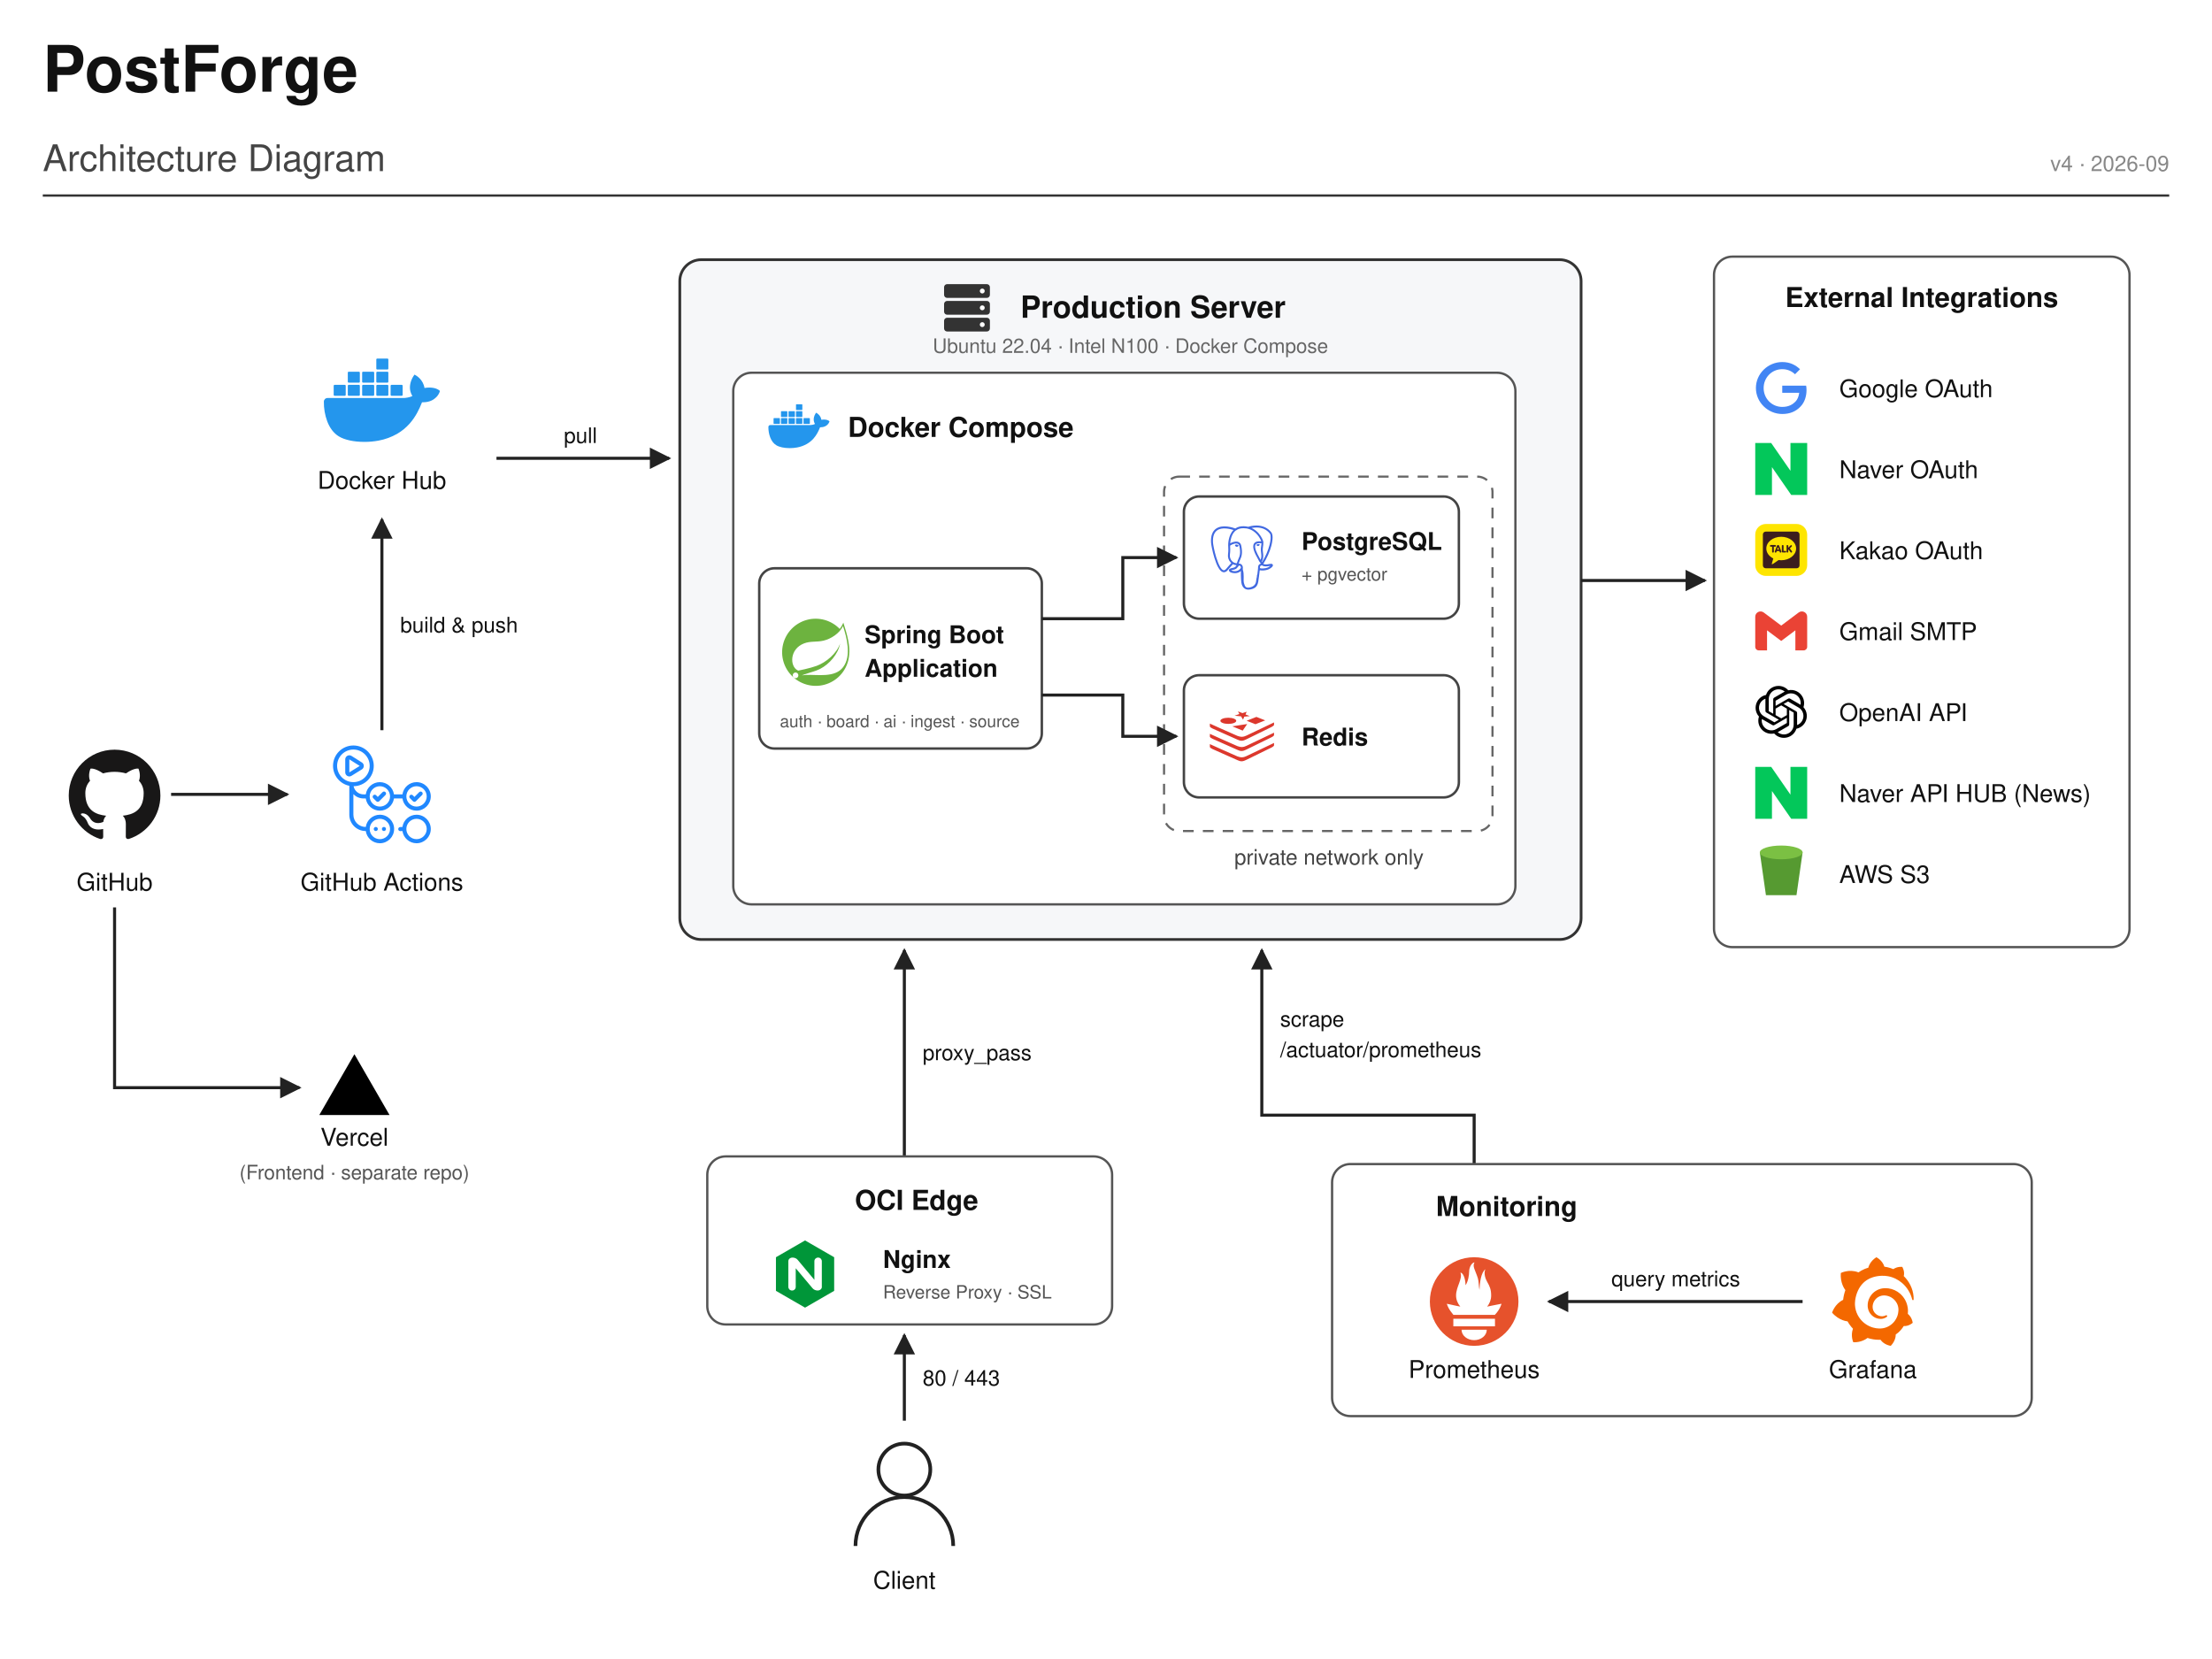
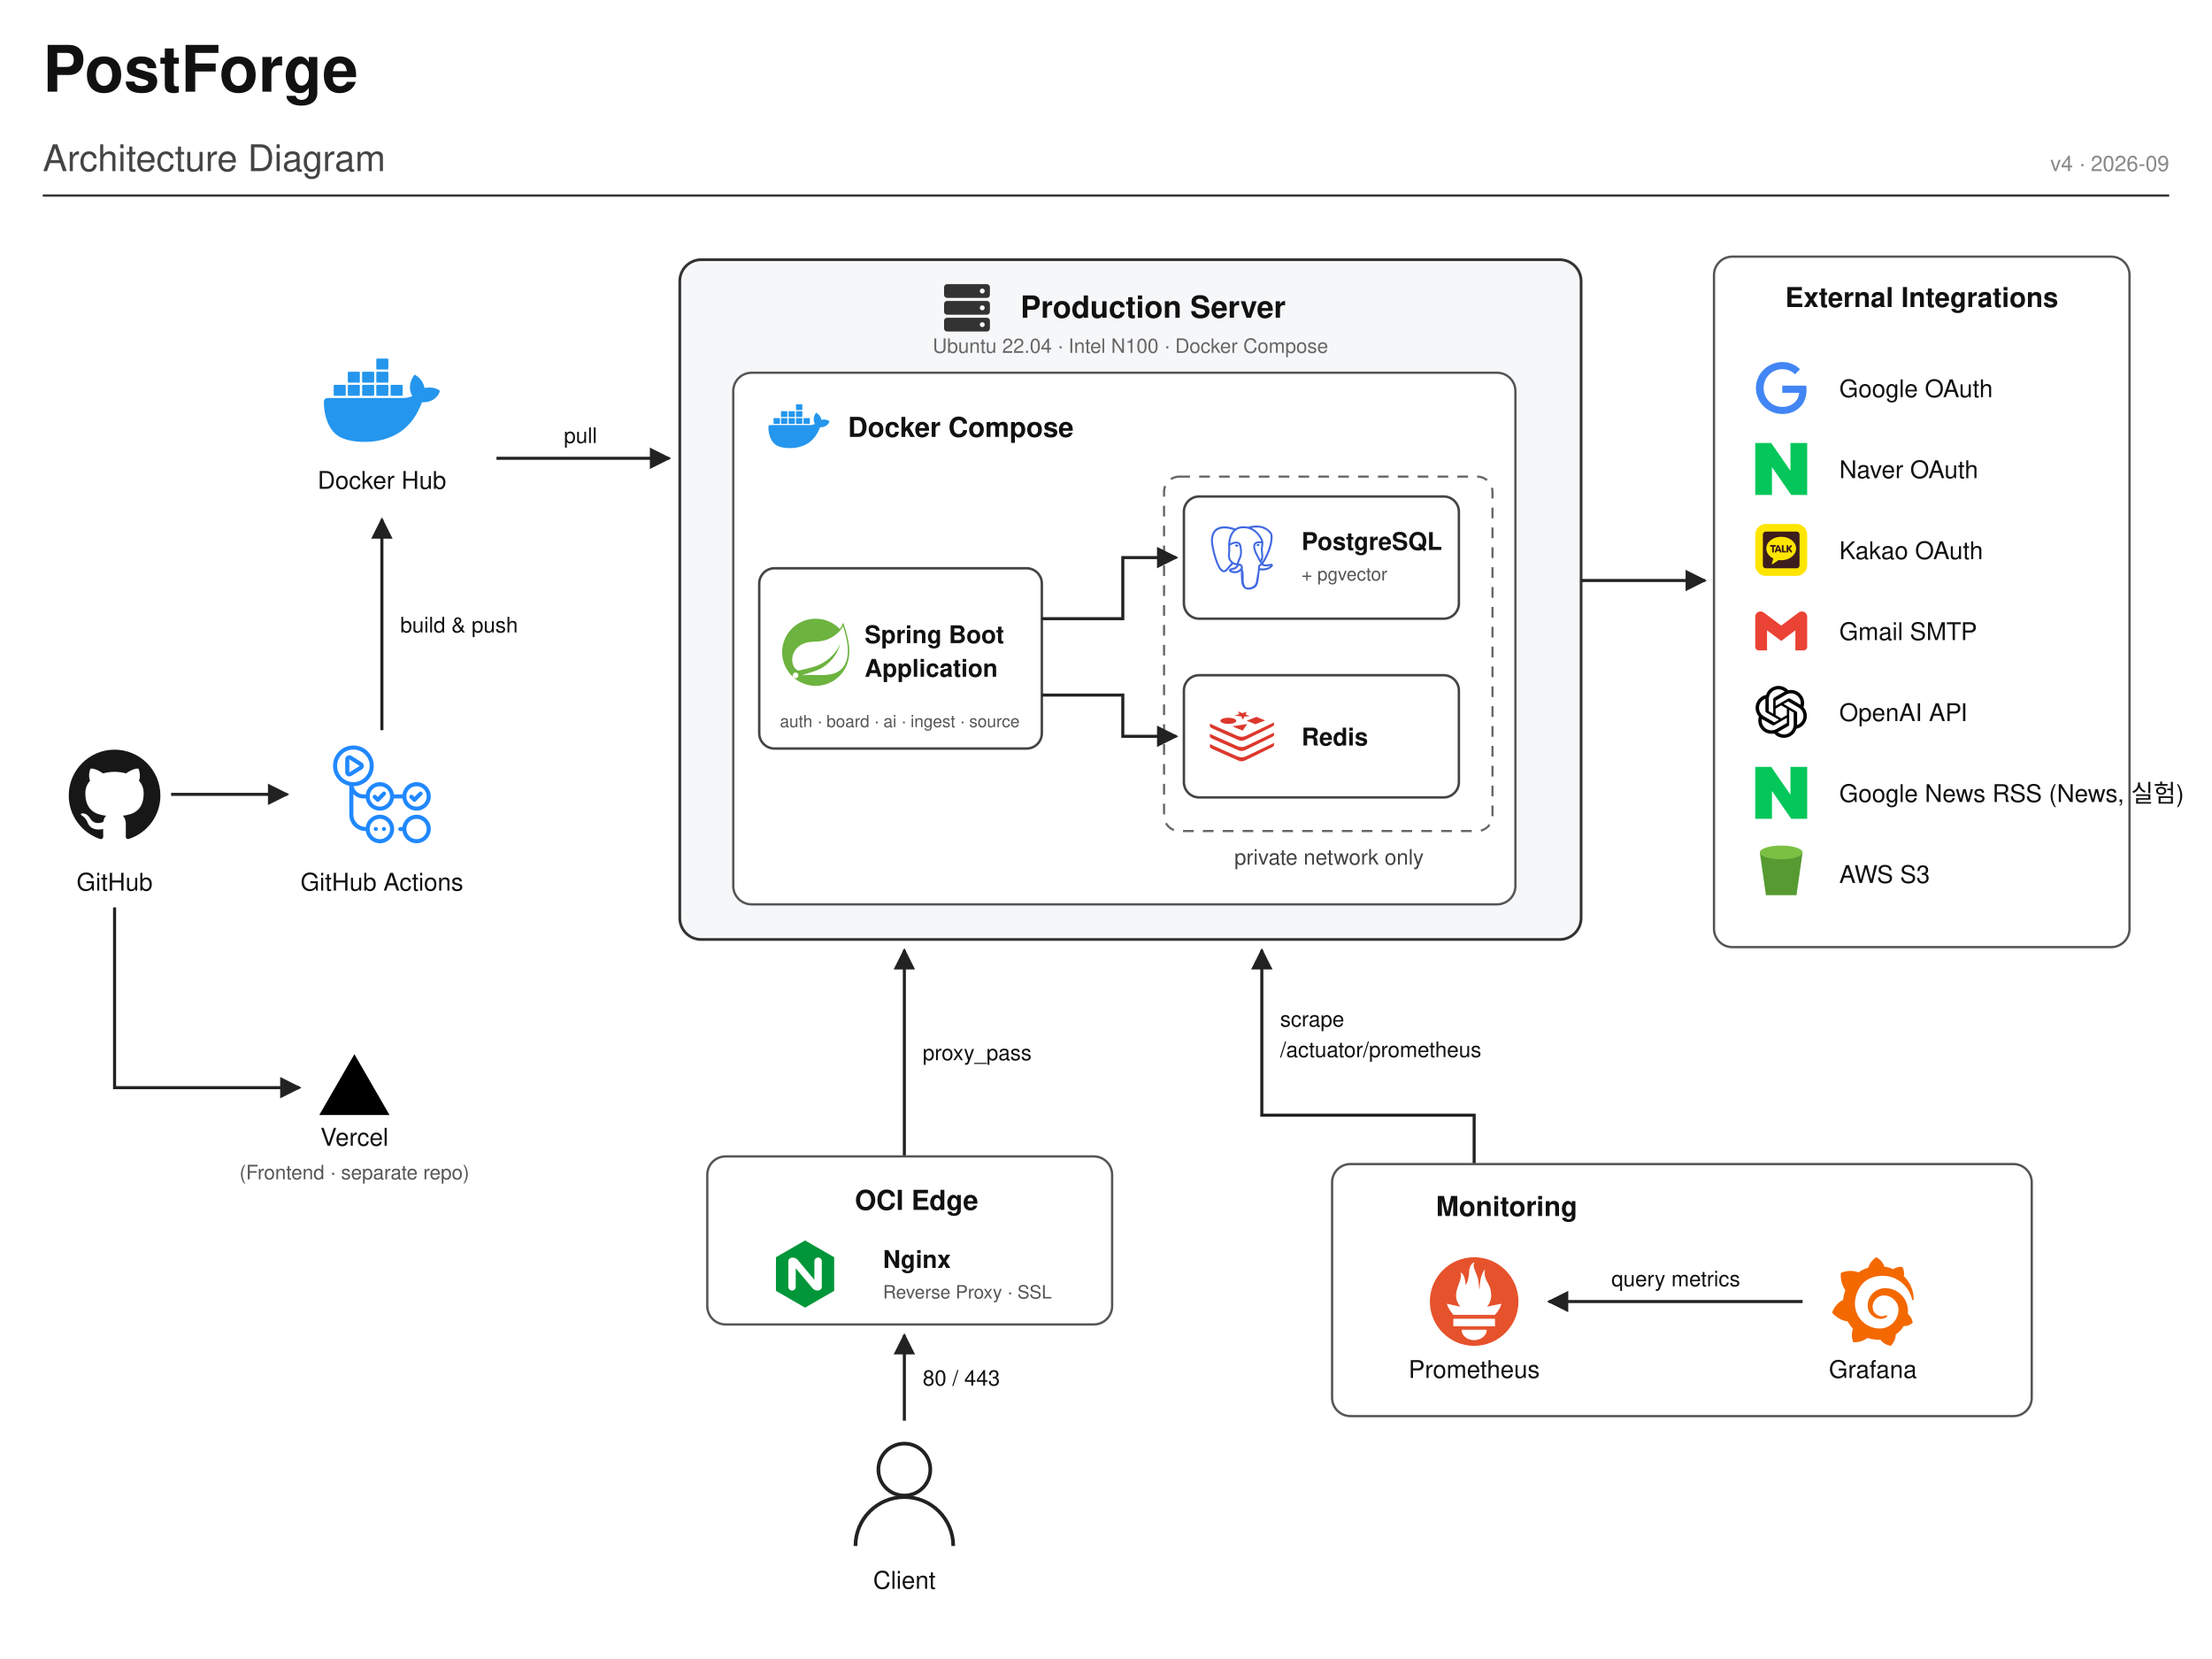
<svg xmlns="http://www.w3.org/2000/svg" xmlns:xlink="http://www.w3.org/1999/xlink" width="1448" height="1086" viewBox="0 0 1448 1086">
  <defs>
    <symbol id="i-docker" viewBox="0 0 24 24">
      <path d="M13.983 11.078h2.119a.186.186 0 00.186-.185V9.006a.186.186 0 00-.186-.186h-2.119a.185.185 0 00-.185.185v1.888c0 .102.083.185.185.185m-2.954-5.43h2.118a.186.186 0 00.186-.186V3.574a.186.186 0 00-.186-.185h-2.118a.185.185 0 00-.185.185v1.888c0 .102.082.185.185.185m0 2.716h2.118a.187.187 0 00.186-.186V6.29a.186.186 0 00-.186-.185h-2.118a.185.185 0 00-.185.185v1.887c0 .102.082.185.185.186m-2.93 0h2.12a.186.186 0 00.184-.186V6.29a.185.185 0 00-.185-.185H8.1a.185.185 0 00-.185.185v1.887c0 .102.083.185.185.186m-2.964 0h2.119a.186.186 0 00.185-.186V6.29a.185.185 0 00-.185-.185H5.136a.186.186 0 00-.186.185v1.887c0 .102.084.185.186.186m5.893 2.715h2.118a.186.186 0 00.186-.185V9.006a.186.186 0 00-.186-.186h-2.118a.185.185 0 00-.185.185v1.888c0 .102.082.185.185.185m-2.93 0h2.12a.185.185 0 00.184-.185V9.006a.185.185 0 00-.184-.186h-2.12a.185.185 0 00-.184.185v1.888c0 .102.083.185.185.185m-2.964 0h2.119a.185.185 0 00.185-.185V9.006a.185.185 0 00-.184-.186h-2.12a.186.186 0 00-.186.186v1.887c0 .102.084.185.186.185m-2.92 0h2.12a.185.185 0 00.184-.185V9.006a.185.185 0 00-.184-.186h-2.12a.185.185 0 00-.184.185v1.888c0 .102.082.185.185.185M23.763 9.89c-.065-.051-.672-.51-1.954-.51-.338.001-.676.03-1.01.087-.248-1.7-1.653-2.53-1.716-2.566l-.344-.199-.226.327c-.284.438-.49.922-.612 1.43-.23.97-.09 1.882.403 2.661-.595.332-1.55.413-1.744.42H.751a.751.751 0 00-.75.748 11.376 11.376 0 00.692 4.062c.545 1.428 1.355 2.48 2.41 3.124 1.18.723 3.1 1.137 5.275 1.137.983.003 1.963-.086 2.93-.266a12.248 12.248 0 003.823-1.389c.98-.567 1.86-1.288 2.61-2.136 1.252-1.418 1.998-2.997 2.553-4.4h.221c1.372 0 2.215-.549 2.68-1.009.309-.293.55-.65.707-1.046l.098-.288Z" />
    </symbol>
    <symbol id="i-github" viewBox="0 0 24 24">
      <path d="M12 .297c-6.63 0-12 5.373-12 12 0 5.303 3.438 9.8 8.205 11.385.6.113.82-.258.82-.577 0-.285-.01-1.04-.015-2.04-3.338.724-4.042-1.61-4.042-1.61C4.422 18.07 3.633 17.7 3.633 17.7c-1.087-.744.084-.729.084-.729 1.205.084 1.838 1.236 1.838 1.236 1.07 1.835 2.809 1.305 3.495.998.108-.776.417-1.305.76-1.605-2.665-.3-5.466-1.332-5.466-5.93 0-1.31.465-2.38 1.235-3.22-.135-.303-.54-1.523.105-3.176 0 0 1.005-.322 3.3 1.23.96-.267 1.98-.399 3-.405 1.02.006 2.04.138 3 .405 2.28-1.552 3.285-1.23 3.285-1.23.645 1.653.24 2.873.12 3.176.765.84 1.23 1.91 1.23 3.22 0 4.61-2.805 5.625-5.475 5.92.42.36.81 1.096.81 2.22 0 1.606-.015 2.896-.015 3.286 0 .315.21.69.825.57C20.565 22.092 24 17.592 24 12.297c0-6.627-5.373-12-12-12" />
    </symbol>
    <symbol id="i-githubactions" viewBox="0 0 24 24">
      <path d="M10.984 13.836a.5.5 0 0 1-.353-.146l-.745-.743a.5.5 0 1 1 .706-.708l.392.391 1.181-1.18a.5.5 0 0 1 .708.707l-1.535 1.533a.504.504 0 0 1-.354.146zm9.353-.147l1.534-1.532a.5.5 0 0 0-.707-.707l-1.181 1.18-.392-.391a.5.5 0 1 0-.706.708l.746.743a.497.497 0 0 0 .706-.001zM4.527 7.452l2.557-1.585A1 1 0 0 0 7.09 4.17L4.533 2.56A1 1 0 0 0 3 3.406v3.196a1.001 1.001 0 0 0 1.527.85zm2.03-2.436L4 6.602V3.406l2.557 1.61zM24 12.5c0 1.93-1.57 3.5-3.5 3.5a3.503 3.503 0 0 1-3.46-3h-2.08a3.503 3.503 0 0 1-3.46 3 3.502 3.502 0 0 1-3.46-3h-.558c-.972 0-1.85-.399-2.482-1.042V17c0 1.654 1.346 3 3 3h.04c.244-1.693 1.7-3 3.46-3 1.93 0 3.5 1.57 3.5 3.5S13.43 24 11.5 24a3.502 3.502 0 0 1-3.46-3H8c-2.206 0-4-1.794-4-4V9.899A5.008 5.008 0 0 1 0 5c0-2.757 2.243-5 5-5s5 2.243 5 5a5.005 5.005 0 0 1-4.952 4.998A2.482 2.482 0 0 0 7.482 12h.558c.244-1.693 1.7-3 3.46-3a3.502 3.502 0 0 1 3.46 3h2.08a3.503 3.503 0 0 1 3.46-3c1.93 0 3.5 1.57 3.5 3.5zm-15 8c0 1.378 1.122 2.5 2.5 2.5s2.5-1.122 2.5-2.5-1.122-2.5-2.5-2.5S9 19.122 9 20.5zM5 9c2.206 0 4-1.794 4-4S7.206 1 5 1 1 2.794 1 5s1.794 4 4 4zm9 3.5c0-1.378-1.122-2.5-2.5-2.5S9 11.122 9 12.5s1.122 2.5 2.5 2.5 2.5-1.122 2.5-2.5zm9 0c0-1.378-1.122-2.5-2.5-2.5S18 11.122 18 12.5s1.122 2.5 2.5 2.5 2.5-1.122 2.5-2.5zm-13 8a.5.5 0 1 0 1 0 .5.5 0 0 0-1 0zm2 0a.5.5 0 1 0 1 0 .5.5 0 0 0-1 0zm12 0c0 1.93-1.57 3.5-3.5 3.5a3.503 3.503 0 0 1-3.46-3.002c-.007.001-.013.005-.021.005l-.506.017h-.017a.5.5 0 0 1-.016-.999l.506-.017c.018-.002.035.006.052.007A3.503 3.503 0 0 1 20.5 17c1.93 0 3.5 1.57 3.5 3.5zm-1 0c0-1.378-1.122-2.5-2.5-2.5S18 19.122 18 20.5s1.122 2.5 2.5 2.5 2.5-1.122 2.5-2.5z" />
    </symbol>
    <symbol id="i-spring" viewBox="0 0 24 24">
      <path d="M21.854 1.416a10.45 10.45 0 0 1-1.284 2.247A11.967 11.967 0 1 0 3.852 20.776l.445.395a11.954 11.954 0 0 0 19.632-8.297c.346-3.013-.568-6.865-2.074-11.458zM5.58 20.875a1.017 1.017 0 1 1-.148-1.432 1.04 1.04 0 0 1 .148 1.432zm16.199-3.581c-2.938 3.926-9.26 2.593-13.285 2.79 0 0-.716.049-1.432.148 0 0 .272-.123.617-.247 2.84-.988 4.173-1.185 5.902-2.074 3.235-1.655 6.47-5.284 7.112-9.038-1.235 3.605-4.988 6.717-8.396 7.976-2.346.864-6.569 1.704-6.569 1.704l-.173-.099c-2.865-1.408-2.963-7.63 2.272-9.631 2.297-.889 4.47-.395 6.964-.988 2.642-.617 5.704-2.593 6.939-5.186 1.383 4.173 3.062 10.643.049 14.643z" />
    </symbol>
    <symbol id="i-postgresql" viewBox="0 0 24 24">
      <path d="M23.559 14.723a.527.527 0 0 0-.056-.119c-.139-.263-.477-.342-1.007-.232-1.653.341-2.293.131-2.526-.019 1.342-2.048 2.445-4.522 3.041-6.83.271-1.051.798-3.524.122-4.732a1.564 1.564 0 0 0-.151-.235C21.693.909 19.801.025 17.51.001c-1.495-.016-2.771.346-3.116.479a9.449 9.449 0 0 0-.516-.082 8.044 8.044 0 0 0-1.311-.128c-1.182-.018-2.204.264-3.05.841-.857-.321-4.789-1.645-7.222.079C.936 2.153.309 3.873.43 6.304c.041.818.507 3.334 1.242 5.744.46 1.506.939 2.702 1.433 3.582.553.994 1.126 1.593 1.714 1.79.447.149 1.133.144 1.858-.728.801-.964 1.59-1.826 1.945-2.207.435.235.906.362 1.39.377a.057.057 0 0 0 0.0.004 11.031 11.031 0 0 0-.247.305c-.339.43-.409.52-1.5.744-.31.064-1.134.234-1.146.811-.003.122.033.231.092.327.227.423.922.61 1.015.633 1.335.334 2.504.092 3.371-.679-.017 2.231.077 4.417.345 5.087.221.553.762 1.905 2.469 1.904.251 0 .526-.029.83-.094 1.782-.382 2.556-1.17 2.855-2.906.15-.871.402-2.875.539-4.101.017-.07.036-.121.057-.136.001-.001.07-.047.427.031a.367.367 0 0 0 .044.007l.254.022.015.001c.847.038 1.911-.143 2.531-.431.644-.299 1.806-1.032 1.595-1.67zM2.371 11.877c-.744-2.436-1.178-4.885-1.212-5.572-.109-2.171.417-3.683 1.562-4.493 1.837-1.299 4.84-.541 6.108-.13-.003.003-.007.006-.01.009-2.024 2.044-1.976 5.536-1.971 5.75-0.0.082.007.199.016.359.035.587.1 1.68-.073 2.918-.161 1.15.194 2.276.973 3.089.081.084.165.163.252.237-.347.371-1.1 1.193-1.903 2.158-.568.682-.96.552-1.089.509-.392-.131-.813-.587-1.238-1.322-.48-.839-.964-2.032-1.415-3.513zm6.007 5.087c-.171-.043-.327-.113-.432-.177.089-.039.237-.09.483-.141 1.283-.264 1.482-.451 1.914-1.0.099-.126.212-.269.367-.443a.355.355 0 0 0 .074-.13c.171-.151.272-.11.437-.042.156.065.308.26.369.475.029.102.062.294-.045.444-.904 1.266-2.222 1.249-3.168 1.013zm2.094-3.988-.052.141c-.133.357-.257.688-.333 1.003-.667-.002-1.317-.287-1.81-.802-.628-.655-.913-1.566-.782-2.5.183-1.308.115-2.447.079-3.059-.005-.086-.009-.161-.012-.22.296-.262 1.666-.996 2.643-.772.446.102.718.406.831.928.585 2.704.077 3.831-.33 4.736-.084.187-.163.363-.231.545zm7.364 4.572c-.017.177-.036.376-.062.596l-.146.438a.355.355 0 0 0-.018.108c-.006.475-.054.649-.115.869-.063.229-.135.489-.179 1.058-.11 1.414-.878 2.227-2.417 2.557-1.516.325-1.784-.497-2.021-1.222a6.582 6.582 0 0 0-.077-.227c-.215-.586-.191-1.412-.157-2.555.017-.561-.025-1.901-.33-2.646.004-.293.011-.591.019-.892a.353.353 0 0 0-.015-.113 1.493 1.493 0 0 0-.044-.208c-.123-.428-.421-.787-.78-.935-.142-.059-.404-.167-.718-.087.067-.276.183-.588.309-.925l.053-.142c.059-.16.134-.326.213-.501.426-.948 1.011-2.245.377-5.177-.237-1.098-1.03-1.634-2.232-1.51-.721.075-1.38.365-1.709.532a5.672 5.672 0 0 0-.196.104c.092-1.106.439-3.174 1.736-4.482a4.031 4.031 0 0 1 .303-.276.353.353 0 0 0 .145-.064c.752-.571 1.694-.851 2.802-.833.409.007.802.034 1.174.081 1.939.354 3.244 1.447 4.036 2.383.814.962 1.255 1.931 1.431 2.454-1.323-.135-2.223.127-2.68.779-.993 1.419.543 4.173 1.281 5.496.135.243.252.452.289.541.24.583.551.971.779 1.255.07.087.137.171.189.245-.401.116-1.121.383-1.055 1.717-.012.156-.042.447-.083.815-.046.208-.07.46-.099.766zm.89-1.621c-.041-.832.269-.918.597-1.01a2.857 2.857 0 0 0 .135-.041 1.202 1.202 0 0 0 .134.103c.57.377 1.582.421 3.007.134-.202.177-.519.399-.953.601-.41.19-1.096.333-1.747.364-.72.034-1.086-.081-1.172-.151zm.57-9.271c-.006.351-.054.669-.105 1.002-.055.358-.112.727-.126 1.176-.014.437.04.891.093 1.33.107.887.216 1.8-.207 2.701a3.527 3.527 0 0 1-.188-.386c-.053-.128-.167-.333-.325-.616-.616-1.104-2.057-3.69-1.319-4.745.38-.543 1.341-.566 2.178-.463zm.228 7.014a12.376 12.376 0 0 0-.085-.107l-.035-.044c.726-1.2.584-2.386.458-3.438-.052-.432-.101-.84-.088-1.223.013-.406.067-.754.118-1.091.064-.415.129-.844.111-1.351.013-.053.019-.116.012-.19-.046-.485-.6-1.938-1.729-3.253-.608-.707-1.49-1.497-2.689-2.039.525-.107 1.233-.203 2.024-.186 2.051.046 3.675.814 4.824 2.282a.908.908 0 0 1 .067.1c.723 1.356-.276 6.275-2.987 10.54zm-8.817-6.116c-.025.179-.309.422-.621.422a.582.582 0 0 1-.081-.006c-.187-.026-.377-.144-.506-.316-.046-.06-.12-.178-.105-.284.005-.04.026-.099.092-.149.118-.089.352-.123.61-.087.316.044.643.194.611.419zm7.931-.411c.011.079-.049.201-.153.31-.068.072-.212.196-.408.223a.546.546 0 0 1-.075.005c-.293 0-.541-.234-.561-.372-.024-.176.264-.311.561-.352.297-.041.611.009.636.185z" />
    </symbol>
    <symbol id="i-redis" viewBox="0 0 24 24">
      <path d="M10.5 2.661l.54.997-1.797.644 2.409.218.748 1.246.467-1.121 2.077-.208-1.61-.613.426-1.017-1.578.519zm6.905 2.077L13.76 6.182l3.292 1.298.353-.146 3.293-1.298zm-10.51.312a2.97 1.153 0 0 0-2.97 1.152 2.97 1.153 0 0 0 2.97 1.153 2.97 1.153 0 0 0 2.97-1.153 2.97 1.153 0 0 0-2.97-1.152zM24 6.805s-8.983 4.278-10.395 4.953c-1.226.561-1.901.561-3.261.094C8.318 11.022 0 7.241 0 7.241v1.038c0 .24.332.499.966.8 1.277.613 8.34 3.677 9.45 4.206 1.112.53 1.9.54 3.313-.197 1.412-.738 8.049-3.905 9.326-4.57.654-.342.945-.602.945-.84zm-10.042.602L8.39 8.26l3.884 1.61zM24 10.637s-8.983 4.279-10.395 4.954c-1.226.56-1.901.56-3.261.093C8.318 14.854 0 11.074 0 11.074v1.038c0 .238.332.498.966.8 1.277.612 8.34 3.676 9.45 4.205 1.112.53 1.9.54 3.313-.197 1.412-.737 8.049-3.905 9.326-4.57.654-.332.945-.602.945-.84zm0 3.842l-10.395 4.954c-1.226.56-1.901.56-3.261.094C8.318 18.696 0 14.916 0 14.916v1.038c0 .239.332.499.966.8 1.277.613 8.34 3.676 9.45 4.206 1.112.53 1.9.54 3.313-.198 1.412-.737 8.049-3.904 9.326-4.569.654-.343.945-.613.945-.841z" />
    </symbol>
    <symbol id="i-prometheus" viewBox="0 0 24 24">
      <path d="M12 0C5.373 0 0 5.372 0 12c0 6.627 5.373 12 12 12s12-5.373 12-12c0-6.628-5.373-12-12-12zm0 22.46c-1.885 0-3.414-1.26-3.414-2.814h6.828c0 1.553-1.528 2.813-3.414 2.813zm5.64-3.745H6.36v-2.046h11.28v2.046zm-.04-3.098H6.391c-.037-.043-.075-.086-.111-.13-1.155-1.401-1.427-2.133-1.69-2.879-.005-.025 1.4.287 2.395.511 0 0 .513.119 1.262.255-.72-.843-1.147-1.915-1.147-3.01 0-2.406 1.845-4.508 1.18-6.207.648.053 1.34 1.367 1.387 3.422.689-.951.977-2.69.977-3.755 0-1.103.727-2.385 1.454-2.429-.648 1.069.168 1.984.894 4.256.272.854.237 2.29.447 3.201.07-1.892.395-4.652 1.595-5.605-.529 1.2.079 2.702.494 3.424.671 1.164 1.078 2.047 1.078 3.716a4.642 4.642 0 01-1.11 2.996c.792-.149 1.34-.283 1.34-.283l2.573-.502s-.374 1.538-1.81 3.019z" />
    </symbol>
    <symbol id="i-grafana" viewBox="0 0 24 24">
      <path d="M23.02 10.59a8.578 8.578 0 0 0-.862-3.034 8.911 8.911 0 0 0-1.789-2.445c.337-1.342-.413-2.505-.413-2.505-1.292-.08-2.113.4-2.416.62-.052-.02-.102-.044-.154-.064-.22-.089-.446-.172-.677-.247-.231-.073-.47-.14-.711-.197a9.867 9.867 0 0 0-.875-.161C14.557.753 12.94 0 12.94 0c-1.804 1.145-2.147 2.744-2.147 2.744l-.018.093c-.098.029-.2.057-.298.088-.138.042-.275.094-.413.143-.138.055-.275.107-.41.166a8.869 8.869 0 0 0-1.557.87l-.063-.029c-2.497-.955-4.716.195-4.716.195-.203 2.658.996 4.33 1.235 4.636a11.608 11.608 0 0 0-.607 2.635C1.636 12.677.953 15.014.953 15.014c1.926 2.214 4.171 2.351 4.171 2.351.003-.002.006-.002.006-.005.285.509.615.994.986 1.446.156.19.32.371.488.548-.704 2.009.099 3.68.099 3.68 2.144.08 3.553-.937 3.849-1.173a9.784 9.784 0 0 0 3.164.501h.08l.055-.003.107-.002.103-.005.003.002c1.01 1.44 2.788 1.646 2.788 1.646 1.264-1.332 1.337-2.653 1.337-2.94v-.058c0-.02-.003-.039-.003-.06.265-.187.52-.387.758-.6a7.875 7.875 0 0 0 1.415-1.7c1.43.083 2.437-.885 2.437-.885-.236-1.49-1.085-2.216-1.264-2.354l-.018-.013-.016-.013a.217.217 0 0 1-.031-.02c.008-.092.016-.18.02-.27.011-.162.016-.323.016-.48v-.253l-.005-.098-.008-.135a1.891 1.891 0 0 0-.01-.13c-.003-.042-.008-.083-.013-.125l-.016-.124-.018-.122a6.215 6.215 0 0 0-2.032-3.73 6.015 6.015 0 0 0-3.222-1.46 6.292 6.292 0 0 0-.85-.048l-.107.002h-.063l-.044.003-.104.008a4.777 4.777 0 0 0-3.335 1.695c-.332.4-.592.84-.768 1.297a4.594 4.594 0 0 0-.312 1.817l.003.091c.005.055.007.11.013.164a3.615 3.615 0 0 0 .698 1.82 3.53 3.53 0 0 0 1.827 1.282c.33.098.66.14.971.137.039 0 .078 0 .114-.002l.063-.003c.02 0 .041-.003.062-.003.034-.002.065-.007.099-.01.007 0 .018-.003.028-.003l.031-.005.06-.008a1.18 1.18 0 0 0 .112-.02c.036-.008.072-.013.109-.024a2.634 2.634 0 0 0 .914-.415c.028-.02.056-.041.085-.065a.248.248 0 0 0 .039-.35.244.244 0 0 0-.309-.06l-.078.042c-.09.044-.184.083-.283.116a2.476 2.476 0 0 1-.475.096c-.028.003-.054.006-.083.006l-.083.002c-.026 0-.054 0-.08-.002l-.102-.006h-.012l-.024.006c-.016-.003-.031-.003-.044-.006-.031-.002-.06-.007-.091-.01a2.59 2.59 0 0 1-.724-.213 2.557 2.557 0 0 1-.667-.438 2.52 2.52 0 0 1-.805-1.475 2.306 2.306 0 0 1-.029-.444l.006-.122v-.023l.002-.031c.003-.021.003-.04.005-.06a3.163 3.163 0 0 1 1.352-2.29 3.12 3.12 0 0 1 .937-.43 2.946 2.946 0 0 1 .776-.101h.06l.07.002.045.003h.026l.07.005a4.041 4.041 0 0 1 1.635.49 3.94 3.94 0 0 1 1.602 1.662 3.77 3.77 0 0 1 .397 1.414l.005.076.003.075c.002.026.002.05.002.075 0 .024.003.052 0 .07v.065l-.002.073-.008.174a6.195 6.195 0 0 1-.08.639 5.1 5.1 0 0 1-.267.927 5.31 5.31 0 0 1-.624 1.13 5.052 5.052 0 0 1-3.237 2.014 4.82 4.82 0 0 1-.649.066l-.039.003h-.287a6.607 6.607 0 0 1-1.716-.265 6.776 6.776 0 0 1-3.4-2.274 6.75 6.75 0 0 1-.746-1.15 6.616 6.616 0 0 1-.714-2.596l-.005-.083-.002-.02v-.056l-.003-.073v-.096l-.003-.104v-.07l.003-.163c.008-.22.026-.45.054-.678a8.707 8.707 0 0 1 .28-1.355c.128-.444.286-.872.473-1.277a7.04 7.04 0 0 1 1.456-2.1 5.925 5.925 0 0 1 .953-.763c.169-.111.343-.213.524-.306.089-.05.182-.091.273-.135.047-.02.093-.042.138-.062a7.177 7.177 0 0 1 .714-.267l.145-.045c.049-.015.098-.026.148-.041.098-.029.197-.052.296-.076.049-.013.1-.02.15-.033l.15-.032.151-.028.076-.013.075-.01.153-.024c.057-.01.114-.013.171-.023l.169-.021c.036-.003.073-.008.106-.01l.073-.008.036-.003.042-.002c.057-.003.114-.008.171-.01l.086-.006h.023l.037-.003.145-.007a7.999 7.999 0 0 1 1.708.125 7.917 7.917 0 0 1 2.048.68 8.253 8.253 0 0 1 1.672 1.09l.09.077.089.078c.06.052.114.107.171.159.057.052.112.106.166.16.052.055.107.107.159.164a8.671 8.671 0 0 1 1.41 1.978c.012.026.028.052.04.078l.04.078.075.156c.023.051.05.1.07.153l.065.15a8.848 8.848 0 0 1 .45 1.34.19.19 0 0 0 .201.142.186.186 0 0 0 .172-.184c.01-.246.002-.532-.024-.856z" />
    </symbol>
    <symbol id="i-google" viewBox="0 0 24 24">
      <path d="M12.48 10.92v3.28h7.84c-.24 1.84-.853 3.187-1.787 4.133-1.147 1.147-2.933 2.4-6.053 2.4-4.827 0-8.6-3.893-8.6-8.72s3.773-8.72 8.6-8.72c2.6 0 4.507 1.027 5.907 2.347l2.307-2.307C18.747 1.44 16.133 0 12.48 0 5.867 0 .307 5.387.307 12s5.56 12 12.173 12c3.573 0 6.267-1.173 8.373-3.36 2.16-2.16 2.84-5.213 2.84-7.667 0-.76-.053-1.467-.173-2.053H12.48z" />
    </symbol>
    <symbol id="i-naver" viewBox="0 0 24 24">
      <path d="M16.273 12.845 7.376 0H0v24h7.726V11.156L16.624 24H24V0h-7.727v12.845Z" />
    </symbol>
    <symbol id="i-kakaotalk" viewBox="0 0 24 24">
      <path d="M22.125 0H1.875C.839 0 0 .839 0 1.875v20.25C0 23.161.839 24 1.875 24h20.25C23.161 24 24 23.161 24 22.125V1.875C24 .839 23.161 0 22.125 0zM12 18.75c-.591 0-1.17-.041-1.732-.121-.563.397-3.813 2.68-4.12 2.723 0 0-.126.049-.233-.014s-.088-.228-.088-.228c.032-.22.843-3.018.992-3.533-2.745-1.36-4.57-3.769-4.57-6.513C2.25 6.817 6.615 3.375 12 3.375s9.75 3.442 9.75 7.688c0 4.246-4.365 7.688-9.75 7.688zM8.05 9.867h-.878v3.342c0 .296-.252.537-.562.537s-.562-.241-.562-.537V9.867h-.878c-.304 0-.552-.247-.552-.551s.248-.551.552-.551h2.88c.304 0 .552.247.552.551s-.248.551-.552.551zm10.988 2.957a.558.558 0 0 1 .108.417.559.559 0 0 1-.218.371.557.557 0 0 1-.338.114.558.558 0 0 1-.449-.224l-1.319-1.748-.195.195v1.227a.564.564 0 0 1-.563.563.563.563 0 0 1-.562-.562V9.328c0-.31.252-.562.562-.562s.562.252.562.562v1.209l1.569-1.569c.081-.081.192-.125.312-.125.14 0 .281.061.387.166.099.098.157.225.165.357.008.133-.036.254-.124.343l-1.282 1.282 1.385 1.834zm-8.35-3.502c-.095-.27-.383-.547-.75-.556-.366.008-.654.286-.749.555l-1.345 3.542c-.171.53-.022.727.133.799a.857.857 0 0 0 .358.078c.235 0 .414-.095.468-.248l.279-.73 1.715 0.0.279.729c.054.153.234.248.468.248a.86.86 0 0 0 .358-.077c.155-.071.304-.268.133-.8l-1.345-3.54zm-1.312 2.443l.562-1.596.562 1.596H9.376zm5.906 1.384c0 .284-.242.516-.539.516h-1.805c-.297 0-.539-.231-.539-.516V9.328c0-.31.258-.562.574-.562s.574.252.574.562v3.305h1.195c.297 0 .539.231.539.516z" />
    </symbol>
    <symbol id="i-gmail" viewBox="0 0 24 24">
      <path d="M24 5.457v13.909c0 .904-.732 1.636-1.636 1.636h-3.819V11.73L12 16.64l-6.545-4.91v9.273H1.636A1.636 1.636 0 0 1 0 19.366V5.457c0-2.023 2.309-3.178 3.927-1.964L5.455 4.64 12 9.548l6.545-4.91 1.528-1.145C21.69 2.28 24 3.434 24 5.457z" />
    </symbol>
    <symbol id="i-openai" viewBox="0 0 24 24">
      <path d="M22.282 9.821a5.985 5.985 0 0 0-.516-4.911 6.046 6.046 0 0 0-6.51-2.9A6.065 6.065 0 0 0 4.981 4.182a5.985 5.985 0 0 0-3.998 2.9 6.046 6.046 0 0 0 .743 7.097 5.98 5.98 0 0 0 .511 4.911 6.051 6.051 0 0 0 6.515 2.9A5.985 5.985 0 0 0 13.26 24a6.056 6.056 0 0 0 5.772-4.206 5.989 5.989 0 0 0 3.998-2.9 6.056 6.056 0 0 0-.748-7.073zm-9.022 12.608a4.476 4.476 0 0 1-2.876-1.041l.142-.08 4.778-2.758a.795.795 0 0 0 .393-.681v-6.737l2.02 1.169a.071.071 0 0 1 .038.052v5.583a4.504 4.504 0 0 1-4.495 4.494zm-9.661-4.125a4.471 4.471 0 0 1-.535-3.014l.142.085 4.783 2.758a.771.771 0 0 0 .781 0l5.843-3.369v2.332a.08.08 0 0 1-.033.061L9.74 19.95a4.499 4.499 0 0 1-6.141-1.646zM2.341 7.896a4.485 4.485 0 0 1 2.365-1.973V11.6a.766.766 0 0 0 .388.676l5.814 3.354-2.02 1.169a.076.076 0 0 1-.071 0l-4.83-2.787A4.504 4.504 0 0 1 2.341 7.872zm16.596 3.856L13.104 8.364 15.119 7.2a.076.076 0 0 1 .071 0l4.83 2.791a4.494 4.494 0 0 1-.676 8.104v-5.677a.79.79 0 0 0-.407-.667zm2.011-3.023l-.142-.085-4.774-2.782a.776.776 0 0 0-.785 0L9.409 9.23V6.897a.066.066 0 0 1 .028-.061l4.83-2.787a4.499 4.499 0 0 1 6.68 4.66zM8.306 12.863l-2.02-1.164a.08.08 0 0 1-.038-.057V6.074a4.499 4.499 0 0 1 7.376-3.454l-.142.081L8.704 5.459a.795.795 0 0 0-.393.681zm1.098-2.365l2.602-1.5 2.607 1.5v2.999l-2.597 1.5-2.607-1.5Z" />
    </symbol>
    <symbol id="i-nginx" viewBox="0 0 24 24">
      <path d="M12 0L1.605 6v12L12 24l10.395-6V6L12 0zm6 16.59c0 .705-.646 1.29-1.529 1.29-.631 0-1.351-.255-1.801-.81l-6-7.141v6.66c0 .721-.57 1.29-1.274 1.29H7.32c-.721 0-1.29-.6-1.29-1.29V7.41c0-.705.63-1.29 1.5-1.29.646 0 1.38.255 1.83.81l5.97 7.141V7.41c0-.721.6-1.29 1.29-1.29h.075c.72 0 1.29.6 1.29 1.29v9.18H18z" />
    </symbol>
    <symbol id="i-vercel" viewBox="0 0 24 24">
      <path d="m12 1.608 12 20.784H0Z" />
    </symbol>
    <marker id="arrow" viewBox="0 0 10 10" refX="9" refY="5" markerWidth="7" markerHeight="7" orient="auto">
      <path d="M0 0L10 5L0 10z" fill="#222" />
    </marker>
  </defs>
  <rect width="1448" height="1086" fill="#ffffff" />
  <text x="28" y="60" font-family="-apple-system, 'Helvetica Neue', Helvetica, Arial, sans-serif" font-size="42" font-weight="700" fill="#111" text-anchor="start">PostForge</text>
  <text x="28" y="112" font-family="-apple-system, 'Helvetica Neue', Helvetica, Arial, sans-serif" font-size="24" font-weight="400" fill="#444" text-anchor="start">Architecture Diagram</text>
  <text x="1420" y="112" font-family="-apple-system, 'Helvetica Neue', Helvetica, Arial, sans-serif" font-size="14" font-weight="400" fill="#888" text-anchor="end">v4 · 2026-09</text>
  <line x1="28" y1="128" x2="1420" y2="128" stroke="#333" stroke-width="1.5" />
  <use xlink:href="#i-docker" href="#i-docker" x="212.0" y="224.0" width="76" height="76" fill="#2496ED" />
  <text x="250" y="320" font-family="-apple-system, 'Helvetica Neue', Helvetica, Arial, sans-serif" font-size="16" font-weight="400" fill="#111" text-anchor="middle">Docker Hub</text>
  <path d="M325 300 H438" fill="none" stroke="#222" stroke-width="2" marker-end="url(#arrow)" />
  <text x="380" y="290" font-family="-apple-system, 'Helvetica Neue', Helvetica, Arial, sans-serif" font-size="14" font-weight="400" fill="#111" text-anchor="middle">pull</text>
  <path d="M250 478 V340" fill="none" stroke="#222" stroke-width="2" marker-end="url(#arrow)" />
  <text x="262" y="414" font-family="-apple-system, 'Helvetica Neue', Helvetica, Arial, sans-serif" font-size="14" font-weight="400" fill="#111" text-anchor="start">build &amp; push</text>
  <use xlink:href="#i-github" href="#i-github" x="45.0" y="490.0" width="60" height="60" fill="#181717" />
  <text x="75" y="583" font-family="-apple-system, 'Helvetica Neue', Helvetica, Arial, sans-serif" font-size="16" font-weight="400" fill="#111" text-anchor="middle">GitHub</text>
  <path d="M112 520 H188" fill="none" stroke="#222" stroke-width="2" marker-end="url(#arrow)" />
  <use xlink:href="#i-githubactions" href="#i-githubactions" x="218.0" y="488.0" width="64" height="64" fill="#2088FF" />
  <text x="250" y="583" font-family="-apple-system, 'Helvetica Neue', Helvetica, Arial, sans-serif" font-size="16" font-weight="400" fill="#111" text-anchor="middle">GitHub Actions</text>
  <path d="M75 594 V712 H196" fill="none" stroke="#222" stroke-width="2" marker-end="url(#arrow)" />
  <use xlink:href="#i-vercel" href="#i-vercel" x="209.0" y="687.0" width="46" height="46" fill="#000000" />
  <text x="232" y="750" font-family="-apple-system, 'Helvetica Neue', Helvetica, Arial, sans-serif" font-size="16" font-weight="400" fill="#111" text-anchor="middle">Vercel</text>
  <text x="232" y="772" font-family="-apple-system, 'Helvetica Neue', Helvetica, Arial, sans-serif" font-size="13" font-weight="400" fill="#555" text-anchor="middle">(Frontend · separate repo)</text>
  <rect x="445" y="170" width="590" height="445" rx="14" fill="#f6f7f9" stroke="#333" stroke-width="1.8" />
  <rect x="618" y="186" width="30" height="9" rx="2" fill="#333" />
  <circle cx="643" cy="190.5" r="1.6" fill="#fff" />
  <rect x="618" y="197" width="30" height="9" rx="2" fill="#333" />
  <circle cx="643" cy="201.5" r="1.6" fill="#fff" />
  <rect x="618" y="208" width="30" height="9" rx="2" fill="#333" />
  <circle cx="643" cy="212.5" r="1.6" fill="#fff" />
  <text x="668" y="208" font-family="-apple-system, 'Helvetica Neue', Helvetica, Arial, sans-serif" font-size="20" font-weight="700" fill="#111" text-anchor="start">Production Server</text>
  <text x="740" y="231" font-family="-apple-system, 'Helvetica Neue', Helvetica, Arial, sans-serif" font-size="13" font-weight="400" fill="#666" text-anchor="middle">Ubuntu 22.04 · Intel N100 · Docker Compose</text>
  <rect x="480" y="244" width="512" height="348" rx="12" fill="#fff" stroke="#555" stroke-width="1.5" />
  <use xlink:href="#i-docker" href="#i-docker" x="503.0" y="259.0" width="40" height="40" fill="#2496ED" />
  <text x="555" y="286" font-family="-apple-system, 'Helvetica Neue', Helvetica, Arial, sans-serif" font-size="18" font-weight="600" fill="#111" text-anchor="start">Docker Compose</text>
  <rect x="497" y="372" width="185" height="118" rx="10" fill="#fff" stroke="#444" stroke-width="1.6" />
  <use xlink:href="#i-spring" href="#i-spring" x="512.0" y="405.0" width="44" height="44" fill="#6DB33F" />
  <text x="566" y="421" font-family="-apple-system, 'Helvetica Neue', Helvetica, Arial, sans-serif" font-size="16" font-weight="600" fill="#111" text-anchor="start">Spring Boot</text>
  <text x="566" y="443" font-family="-apple-system, 'Helvetica Neue', Helvetica, Arial, sans-serif" font-size="16" font-weight="600" fill="#111" text-anchor="start">Application</text>
  <text x="589" y="476" font-family="-apple-system, 'Helvetica Neue', Helvetica, Arial, sans-serif" font-size="11" font-weight="400" fill="#555" text-anchor="middle">auth · board · ai · ingest · source</text>
  <rect x="762" y="312" width="215" height="232" rx="10" fill="none" stroke="#666" stroke-width="1.4" stroke-dasharray="7 6" />
  <rect x="775" y="325" width="180" height="80" rx="10" fill="#fff" stroke="#444" stroke-width="1.6" />
  <use xlink:href="#i-postgresql" href="#i-postgresql" x="792.0" y="344.0" width="42" height="42" fill="#4169E1" />
  <text x="852" y="360" font-family="-apple-system, 'Helvetica Neue', Helvetica, Arial, sans-serif" font-size="16" font-weight="600" fill="#111" text-anchor="start">PostgreSQL</text>
  <text x="852" y="380" font-family="-apple-system, 'Helvetica Neue', Helvetica, Arial, sans-serif" font-size="12" font-weight="400" fill="#555" text-anchor="start">+ pgvector</text>
  <rect x="775" y="442" width="180" height="80" rx="10" fill="#fff" stroke="#444" stroke-width="1.6" />
  <use xlink:href="#i-redis" href="#i-redis" x="792.0" y="461.0" width="42" height="42" fill="#DC382D" />
  <text x="852" y="488" font-family="-apple-system, 'Helvetica Neue', Helvetica, Arial, sans-serif" font-size="16" font-weight="600" fill="#111" text-anchor="start">Redis</text>
  <text x="870" y="566" font-family="-apple-system, 'Helvetica Neue', Helvetica, Arial, sans-serif" font-size="14" font-weight="400" fill="#444" text-anchor="middle">private network only</text>
  <path d="M682 405 H735 V365 H770" fill="none" stroke="#222" stroke-width="2" marker-end="url(#arrow)" />
  <path d="M682 455 H735 V482 H770" fill="none" stroke="#222" stroke-width="2" marker-end="url(#arrow)" />
  <path d="M1035 380 H1116" fill="none" stroke="#222" stroke-width="2" marker-end="url(#arrow)" />
  <rect x="1122" y="168" width="272" height="452" rx="12" fill="#fff" stroke="#555" stroke-width="1.5" />
  <text x="1258" y="201" font-family="-apple-system, 'Helvetica Neue', Helvetica, Arial, sans-serif" font-size="18" font-weight="700" fill="#111" text-anchor="middle">External Integrations</text>
  <use xlink:href="#i-google" href="#i-google" x="1149.0" y="237.0" width="34" height="34" fill="#4285F4" />
  <text x="1204" y="260" font-family="-apple-system, 'Helvetica Neue', Helvetica, Arial, sans-serif" font-size="16" font-weight="400" fill="#111" text-anchor="start">Google OAuth</text>
  <use xlink:href="#i-naver" href="#i-naver" x="1149.0" y="290.0" width="34" height="34" fill="#03C75A" />
  <text x="1204" y="313" font-family="-apple-system, 'Helvetica Neue', Helvetica, Arial, sans-serif" font-size="16" font-weight="400" fill="#111" text-anchor="start">Naver OAuth</text>
  <rect x="1149" y="343" width="34" height="34" rx="7" fill="#FEE500" />
  <use xlink:href="#i-kakaotalk" href="#i-kakaotalk" x="1154.0" y="348.0" width="24" height="24" fill="#3C1E1E" />
  <text x="1204" y="366" font-family="-apple-system, 'Helvetica Neue', Helvetica, Arial, sans-serif" font-size="16" font-weight="400" fill="#111" text-anchor="start">Kakao OAuth</text>
  <use xlink:href="#i-gmail" href="#i-gmail" x="1149.0" y="396.0" width="34" height="34" fill="#EA4335" />
  <text x="1204" y="419" font-family="-apple-system, 'Helvetica Neue', Helvetica, Arial, sans-serif" font-size="16" font-weight="400" fill="#111" text-anchor="start">Gmail SMTP</text>
  <use xlink:href="#i-openai" href="#i-openai" x="1149.0" y="449.0" width="34" height="34" fill="#000000" />
  <text x="1204" y="472" font-family="-apple-system, 'Helvetica Neue', Helvetica, Arial, sans-serif" font-size="16" font-weight="400" fill="#111" text-anchor="start">OpenAI API</text>
  <use xlink:href="#i-naver" href="#i-naver" x="1149.0" y="502.0" width="34" height="34" fill="#03C75A" />
-   <text x="1204" y="525" font-family="-apple-system, 'Helvetica Neue', Helvetica, Arial, sans-serif" font-size="16" font-weight="400" fill="#111" text-anchor="start">Naver API HUB (News)</text>
+   <text x="1204" y="525" font-family="-apple-system, 'Helvetica Neue', Helvetica, Arial, sans-serif" font-size="16" font-weight="400" fill="#111" text-anchor="start">Google News RSS (News, 실험)</text>
  <path d="M1152 558 h28 l-4 28 h-20 z" fill="#569A31" />
  <ellipse cx="1166" cy="558" rx="14" ry="4.5" fill="#7BC043" />
  <text x="1204" y="578" font-family="-apple-system, 'Helvetica Neue', Helvetica, Arial, sans-serif" font-size="16" font-weight="400" fill="#111" text-anchor="start">AWS S3</text>
  <path d="M592 757 V622" fill="none" stroke="#222" stroke-width="2" marker-end="url(#arrow)" />
  <text x="604" y="694" font-family="-apple-system, 'Helvetica Neue', Helvetica, Arial, sans-serif" font-size="14" font-weight="400" fill="#111" text-anchor="start">proxy_pass</text>
  <rect x="463" y="757" width="265" height="110" rx="12" fill="#fff" stroke="#555" stroke-width="1.5" />
  <text x="600" y="792" font-family="-apple-system, 'Helvetica Neue', Helvetica, Arial, sans-serif" font-size="18" font-weight="700" fill="#111" text-anchor="middle">OCI Edge</text>
  <use xlink:href="#i-nginx" href="#i-nginx" x="505.0" y="812.0" width="44" height="44" fill="#009639" />
  <text x="578" y="830" font-family="-apple-system, 'Helvetica Neue', Helvetica, Arial, sans-serif" font-size="16" font-weight="600" fill="#111" text-anchor="start">Nginx</text>
  <text x="578" y="850" font-family="-apple-system, 'Helvetica Neue', Helvetica, Arial, sans-serif" font-size="12" font-weight="400" fill="#555" text-anchor="start">Reverse Proxy · SSL</text>
  <path d="M592 930 V874" fill="none" stroke="#222" stroke-width="2" marker-end="url(#arrow)" />
  <text x="604" y="907" font-family="-apple-system, 'Helvetica Neue', Helvetica, Arial, sans-serif" font-size="14" font-weight="400" fill="#111" text-anchor="start">80 / 443</text>
  <circle cx="592" cy="962" r="17" fill="none" stroke="#222" stroke-width="2.4" />
  <path d="M560 1012 a32 32 0 0 1 64 0" fill="none" stroke="#222" stroke-width="2.4" />
  <text x="592" y="1040" font-family="-apple-system, 'Helvetica Neue', Helvetica, Arial, sans-serif" font-size="16" font-weight="400" fill="#111" text-anchor="middle">Client</text>
  <path d="M965 762 V730 H826 V622" fill="none" stroke="#222" stroke-width="2" marker-end="url(#arrow)" />
  <text x="838" y="672" font-family="-apple-system, 'Helvetica Neue', Helvetica, Arial, sans-serif" font-size="14" font-weight="400" fill="#111" text-anchor="start">scrape</text>
  <text x="838" y="692" font-family="-apple-system, 'Helvetica Neue', Helvetica, Arial, sans-serif" font-size="14" font-weight="400" fill="#111" text-anchor="start">/actuator/prometheus</text>
  <rect x="872" y="762" width="458" height="165" rx="12" fill="#fff" stroke="#555" stroke-width="1.5" />
  <text x="940" y="796" font-family="-apple-system, 'Helvetica Neue', Helvetica, Arial, sans-serif" font-size="18" font-weight="700" fill="#111" text-anchor="start">Monitoring</text>
  <use xlink:href="#i-prometheus" href="#i-prometheus" x="936.0" y="823.0" width="58" height="58" fill="#E6522C" />
  <text x="965" y="902" font-family="-apple-system, 'Helvetica Neue', Helvetica, Arial, sans-serif" font-size="16" font-weight="400" fill="#111" text-anchor="middle">Prometheus</text>
  <path d="M1180 852 H1014" fill="none" stroke="#222" stroke-width="2" marker-end="url(#arrow)" />
  <text x="1097" y="842" font-family="-apple-system, 'Helvetica Neue', Helvetica, Arial, sans-serif" font-size="14" font-weight="400" fill="#111" text-anchor="middle">query metrics</text>
  <use xlink:href="#i-grafana" href="#i-grafana" x="1197.0" y="823.0" width="58" height="58" fill="#F46800" />
  <text x="1226" y="902" font-family="-apple-system, 'Helvetica Neue', Helvetica, Arial, sans-serif" font-size="16" font-weight="400" fill="#111" text-anchor="middle">Grafana</text>
</svg>
